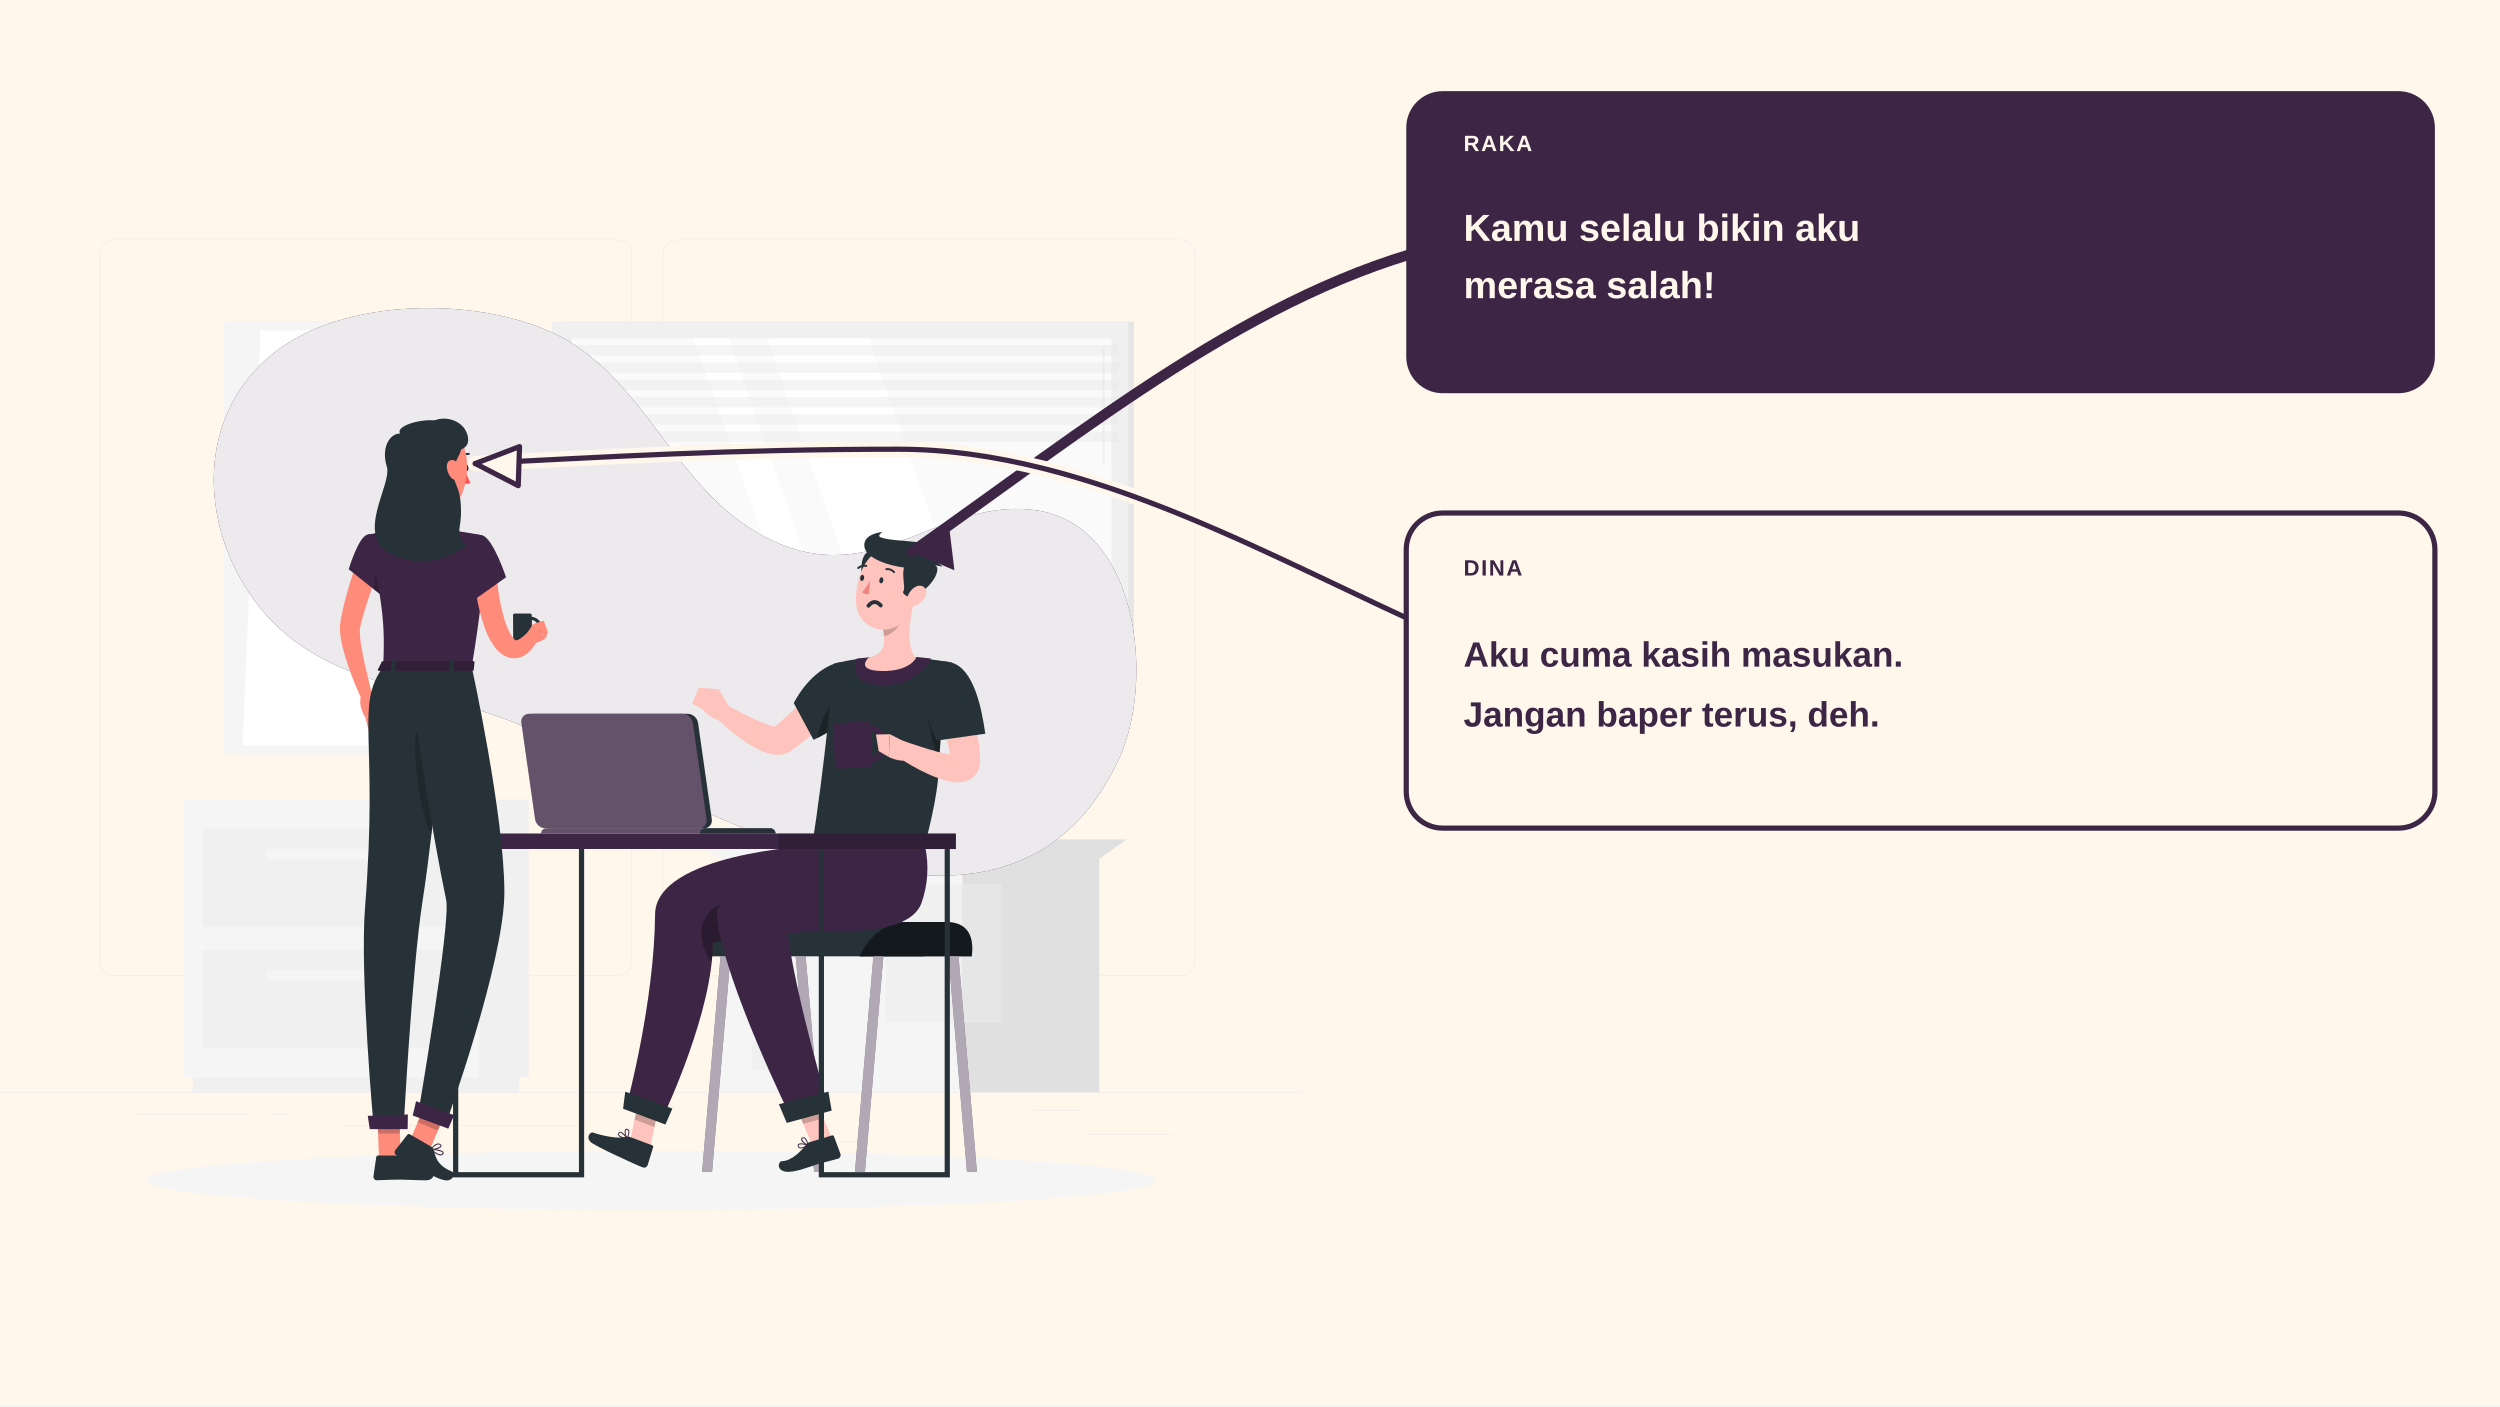
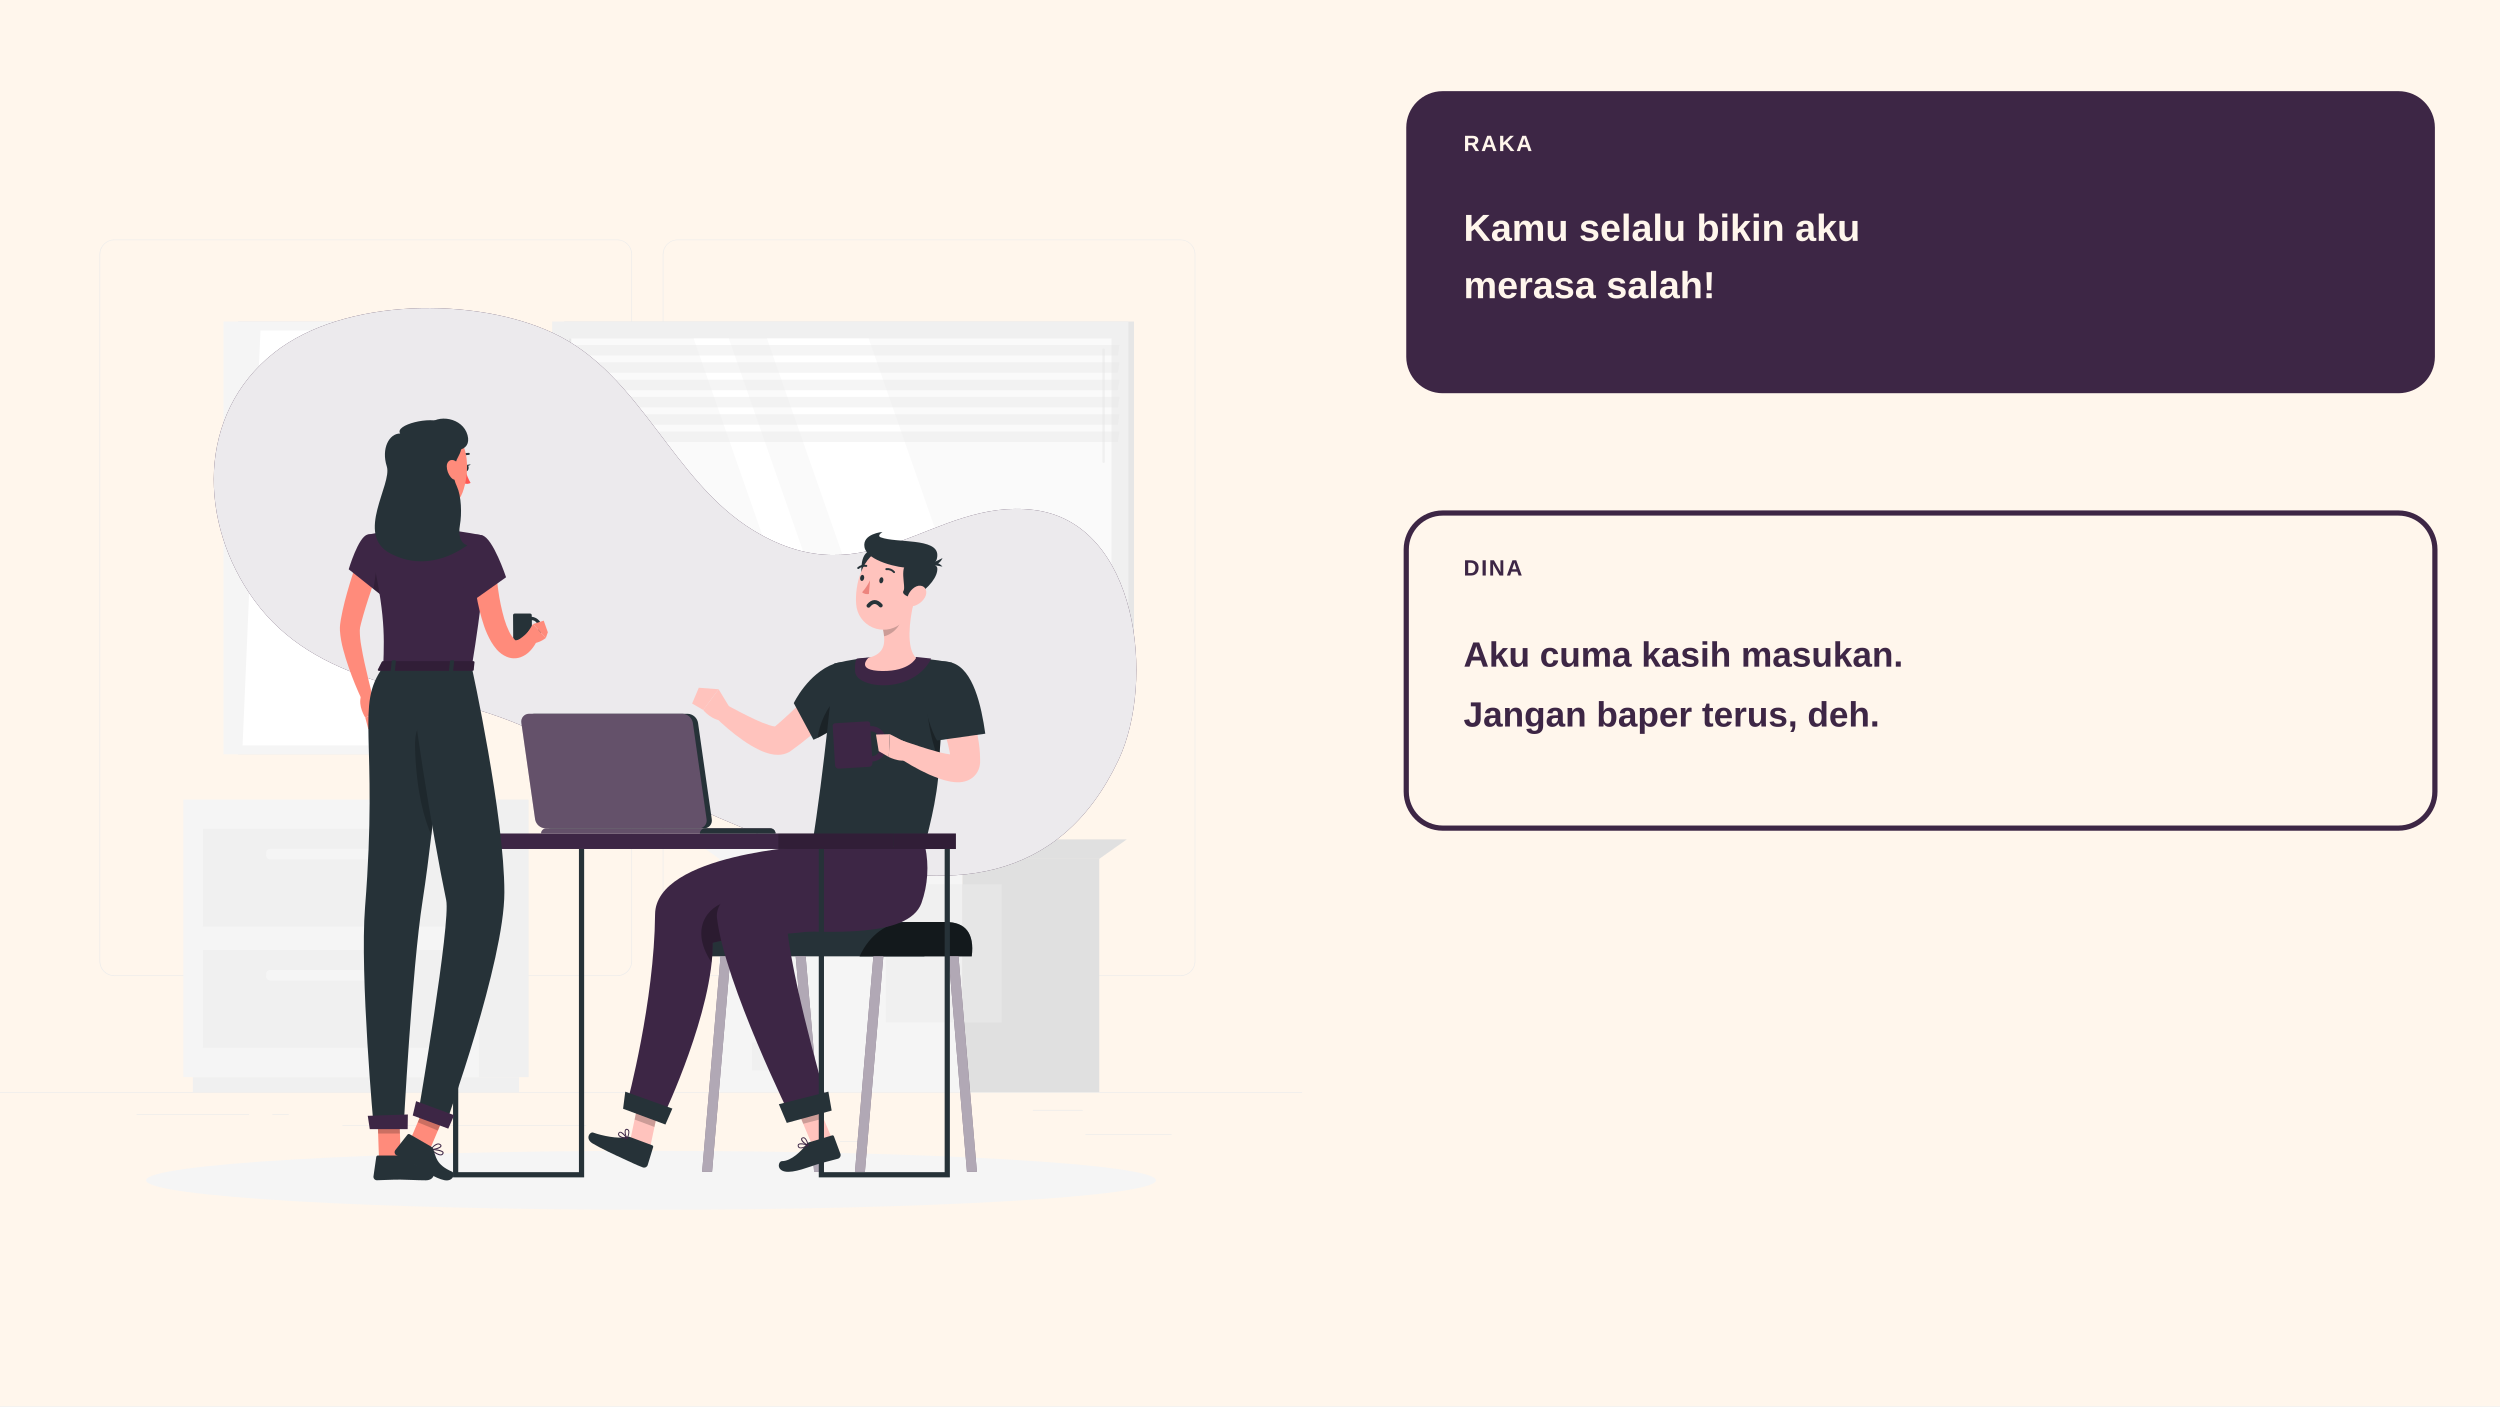
<svg xmlns="http://www.w3.org/2000/svg" width="1920" height="1080" viewBox="0 0 1920 1080" role="img" aria-labelledby="frame-title frame-desc" data-frame="04B">
  <rect x="0" y="0" width="1920" height="1080" fill="#FFF6EC" rx="0" id="scene-background" />
  <svg x="0" y="74" width="1000" height="1000" viewBox="0 0 500 500" preserveAspectRatio="xMidYMid meet" overflow="hidden" aria-label="Co-workers · Rafiki illustration, Storyset Rafiki">
    <g id="scoworkers-background-complete">
      <rect y="382.4" width="500" height="0.25" style="fill:#ebebeb" />
      <rect x="416.78" y="398.49" width="33.12" height="0.25" style="fill:#ebebeb" />
      <rect x="322.53" y="401.21" width="8.69" height="0.25" style="fill:#ebebeb" />
      <rect x="396.59" y="389.21" width="19.19" height="0.25" style="fill:#ebebeb" />
      <rect x="52.46" y="390.89" width="43.19" height="0.25" style="fill:#ebebeb" />
      <rect x="104.56" y="390.89" width="6.33" height="0.25" style="fill:#ebebeb" />
      <rect x="131.47" y="395.11" width="93.68" height="0.25" style="fill:#ebebeb" />
      <path d="M237,337.8H43.91a5.71,5.71,0,0,1-5.7-5.71V60.66A5.71,5.71,0,0,1,43.91,55H237a5.71,5.71,0,0,1,5.71,5.71V332.09A5.71,5.71,0,0,1,237,337.8ZM43.91,55.2a5.46,5.46,0,0,0-5.45,5.46V332.09a5.46,5.46,0,0,0,5.45,5.46H237a5.47,5.47,0,0,0,5.46-5.46V60.66A5.47,5.47,0,0,0,237,55.2Z" style="fill:#ebebeb" />
      <path d="M453.31,337.8H260.21a5.72,5.72,0,0,1-5.71-5.71V60.66A5.72,5.72,0,0,1,260.21,55h193.1A5.71,5.71,0,0,1,459,60.66V332.09A5.71,5.71,0,0,1,453.31,337.8ZM260.21,55.2a5.47,5.47,0,0,0-5.46,5.46V332.09a5.47,5.47,0,0,0,5.46,5.46h193.1a5.47,5.47,0,0,0,5.46-5.46V60.66a5.47,5.47,0,0,0-5.46-5.46Z" style="fill:#ebebeb" />
      <rect x="216.67" y="86.47" width="218.79" height="122.22" transform="translate(652.13 295.16) rotate(180)" style="fill:#e6e6e6" />
      <rect x="212.03" y="86.47" width="221.26" height="122.22" transform="translate(645.32 295.16) rotate(180)" style="fill:#f0f0f0" />
      <rect x="216.67" y="208.69" width="218.79" height="8.62" transform="translate(652.13 426) rotate(180)" style="fill:#e6e6e6" />
      <rect x="204.3" y="208.69" width="221.26" height="8.62" transform="translate(629.86 426) rotate(180)" style="fill:#f0f0f0" />
      <rect x="268.04" y="43.45" width="109.23" height="208.27" transform="translate(470.24 -175.08) rotate(90)" style="fill:#fafafa" />
      <polygon points="371.68 202.19 333.55 92.96 294.52 92.96 332.65 202.19 371.68 202.19" style="fill:#fff" />
      <path d="M423.78,140.77a.47.47,0,0,0,.47-.47V97.19a.47.47,0,0,0-.93,0V140.3A.47.47,0,0,0,423.78,140.77Z" style="fill:#f0f0f0" />
      <polygon points="317.99 202.19 279.85 92.96 266.35 92.96 304.49 202.19 317.99 202.19" style="fill:#fff" />
      <rect x="164.32" y="147.17" width="109.23" height="0.82" transform="translate(366.52 -71.36) rotate(90)" style="fill:#e6e6e6" />
      <polygon points="210.49 99.51 429.28 99.51 429.88 95.49 211.09 95.49 210.49 99.51" style="fill:#e6e6e6;opacity:0.4" />
      <polygon points="210.49 106.16 429.28 106.16 429.88 102.13 211.09 102.13 210.49 106.16" style="fill:#e6e6e6;opacity:0.4" />
      <polygon points="210.49 112.8 429.28 112.8 429.88 108.78 211.09 108.78 210.49 112.8" style="fill:#e6e6e6;opacity:0.4" />
      <polygon points="210.49 119.44 429.28 119.44 429.88 115.42 211.09 115.42 210.49 119.44" style="fill:#e6e6e6;opacity:0.4" />
      <polygon points="210.49 126.09 429.28 126.09 429.88 122.06 211.09 122.06 210.49 126.09" style="fill:#e6e6e6;opacity:0.4" />
      <polygon points="210.49 132.73 429.28 132.73 429.88 128.71 211.09 128.71 210.49 132.73" style="fill:#e6e6e6;opacity:0.4" />
      <rect x="369.52" y="292.8" width="52.6" height="89.59" style="fill:#e0e0e0" />
      <polygon points="422.12 292.8 369.52 292.8 380.08 285.33 432.68 285.33 422.12 292.8" style="fill:#e0e0e0" />
      <polygon points="318.25 285.33 265.65 285.33 276.21 292.8 328.81 292.8 318.25 285.33" style="fill:#f5f5f5" />
      <rect x="276.21" y="292.8" width="93.32" height="89.59" transform="translate(645.73 675.2) rotate(180)" style="fill:#f5f5f5" />
      <rect x="340.16" y="302.54" width="29.36" height="53.13" transform="translate(709.69 658.2) rotate(180)" style="fill:#f0f0f0" />
      <rect x="288.78" y="350.03" width="10.72" height="10.72" transform="translate(588.28 710.77) rotate(180)" style="fill:#f0f0f0" />
      <rect x="288.78" y="363.3" width="10.72" height="10.72" transform="translate(588.28 737.31) rotate(180)" style="fill:#f0f0f0" />
      <rect x="300.95" y="350.03" width="10.72" height="10.72" transform="translate(612.62 710.77) rotate(180)" style="fill:#f0f0f0" />
      <rect x="300.95" y="363.3" width="10.72" height="10.72" transform="translate(612.62 737.31) rotate(180)" style="fill:#f0f0f0" />
      <rect x="369.52" y="302.54" width="15.15" height="53.13" style="fill:#e6e6e6" />
      <rect x="183.92" y="270.03" width="19.09" height="106.58" transform="translate(386.92 646.64) rotate(180)" style="fill:#f0f0f0" />
      <rect x="74.06" y="376.61" width="125.28" height="5.79" transform="translate(273.39 759.01) rotate(180)" style="fill:#f0f0f0" />
      <rect x="70.39" y="270.03" width="113.53" height="106.58" style="fill:#f5f5f5" />
      <rect x="77.89" y="281.28" width="98.52" height="37.57" style="fill:#f0f0f0" />
      <rect x="77.89" y="327.79" width="98.52" height="37.57" style="fill:#f0f0f0" />
      <rect x="102.15" y="288.93" width="50" height="4.11" rx="1.69" transform="translate(254.31 581.97) rotate(180)" style="fill:#f5f5f5" />
      <rect x="102.15" y="335.44" width="50" height="4.11" rx="1.69" transform="translate(254.31 675) rotate(180)" style="fill:#f5f5f5" />
      <rect x="91.43" y="86.47" width="85.69" height="166.2" transform="translate(268.55 339.13) rotate(180)" style="fill:#e6e6e6" />
      <rect x="85.82" y="86.47" width="89.79" height="166.2" transform="translate(261.43 339.13) rotate(180)" style="fill:#f5f5f5" />
      <polygon points="161.41 249.23 168.29 89.91 100.02 89.91 93.15 249.23 161.41 249.23" style="fill:#fff" />
    </g>
    <g id="scoworkers-background-simple">
      <path d="M289.46,166.76c-31.4-19-43.22-60-77-75.85-29.7-14-80.39-13.67-107.18,7.51-29.87,23.63-29.22,65.48-7.59,95.14,23.8,32.64,64.46,33.05,98.71,46.47,60,23.51,187.36,111.68,233.12,14.79,14.2-30.07,7.73-91.08-32.58-96C358.18,154.06,333.66,193.5,289.46,166.76Z" style="fill:#3D2645" />
      <path d="M289.46,166.76c-31.4-19-43.22-60-77-75.85-29.7-14-80.39-13.67-107.18,7.51-29.87,23.63-29.22,65.48-7.59,95.14,23.8,32.64,64.46,33.05,98.71,46.47,60,23.51,187.36,111.68,233.12,14.79,14.2-30.07,7.73-91.08-32.58-96C358.18,154.06,333.66,193.5,289.46,166.76Z" style="fill:#fff;opacity:0.9" />
    </g>
    <g id="scoworkers-Shadow">
      <ellipse id="scoworkers-path" cx="250" cy="416.24" rx="193.89" ry="11.32" style="fill:#f5f5f5" />
    </g>
    <g id="scoworkers-character-2">
      <path d="M355,330.22H265.85c3.75-8.16,10.57-13.16,17.94-13.16H349Z" style="fill:#263238" />
      <polygon points="312.62 412.97 316.45 412.97 309.37 330.21 305.54 330.21 312.62 412.97" style="fill:#3D2645" />
      <polygon points="312.62 412.97 316.45 412.97 309.37 330.21 305.54 330.21 312.62 412.97" style="fill:#fff;opacity:0.6" />
      <polygon points="273.44 412.97 269.61 412.97 276.69 330.21 280.52 330.21 273.44 412.97" style="fill:#3D2645" />
      <polygon points="273.44 412.97 269.61 412.97 276.69 330.21 280.52 330.21 273.44 412.97" style="fill:#fff;opacity:0.6" />
      <path d="M373.15,330.22H330.09c3.75-8.16,10.56-13.16,17.93-13.16h15.24c7.37,0,11,4.25,9.89,13.16Z" style="fill:#263238" />
      <path d="M373.15,330.22H330.09c3.75-8.16,10.56-13.16,17.93-13.16h15.24c7.37,0,11,4.25,9.89,13.16Z" style="opacity:0.5" />
      <polygon points="371.31 412.97 375.14 412.97 368.06 330.21 364.23 330.21 371.31 412.97" style="fill:#3D2645" />
      <polygon points="371.31 412.97 375.14 412.97 368.06 330.21 364.23 330.21 371.31 412.97" style="fill:#fff;opacity:0.6" />
      <polygon points="332.13 412.97 328.3 412.97 335.38 330.21 339.21 330.21 332.13 412.97" style="fill:#3D2645" />
      <polygon points="332.13 412.97 328.3 412.97 335.38 330.21 339.21 330.21 332.13 412.97" style="fill:#fff;opacity:0.6" />
      <polygon points="249.41 404.77 241.78 401.92 245.71 383.31 253.33 386.16 249.41 404.77" style="fill:#ffc3bd" />
      <path d="M241.88,399.59l8.55,3.19a.58.58,0,0,1,.38.73l-2.11,6.92a1.44,1.44,0,0,1-1.84.86c-3-1.16-4.15-1.79-7.8-3.46-2.25-1-8.68-4-11.58-5.79s-1-4.62.35-4.11c3.29,1.19,9.78,2.52,12.56,1.64A2.3,2.3,0,0,1,241.88,399.59Z" style="fill:#263238" />
      <polygon points="253.33 386.16 245.7 383.32 243.69 392.91 251.31 395.76 253.33 386.16" style="opacity:0.2" />
      <path d="M311.69,287.77s-59.95,3.05-60.14,26.36c-.28,33.51-10.61,72.05-10.61,72.05l14.15,4.64s18.78-39.63,18.6-65.79c16.44-4.64,59.14-1.62,64.17-15.24a44.79,44.79,0,0,0,1.89-22Z" style="fill:#3D2645" />
      <path d="M280.86,309.17s1.5,6.73,2.55,14.11a66.18,66.18,0,0,0-9.73,1.75,67.06,67.06,0,0,1-.41,7.61C263.49,318.06,274,309.17,280.86,309.17Z" style="opacity:0.3" />
      <polygon points="255.52 394.82 239.26 388.76 240.1 382.2 258.19 388.69 255.52 394.82" style="fill:#263238" />
      <path d="M238.68,399.91a10.65,10.65,0,0,0,2.13.48.18.18,0,0,0,.19-.09.17.17,0,0,0,0-.2c-.18-.26-1.78-2.54-2.85-2.52a.68.68,0,0,0-.6.35,1,1,0,0,0-.14,1A2.21,2.21,0,0,0,238.68,399.91Zm1.74,0c-1.46-.23-2.45-.65-2.67-1.14a.66.66,0,0,1,.11-.68.3.3,0,0,1,.28-.17C238.72,398,239.75,399.06,240.42,400Z" style="fill:#3D2645" />
      <path d="M240.77,400.38a.14.14,0,0,0,.09,0,.21.21,0,0,0,.15-.11c0-.09,1-2.21.54-3.24a1,1,0,0,0-.66-.53.73.73,0,0,0-.85.3c-.48.76.06,2.78.65,3.51A.16.16,0,0,0,240.77,400.38Zm.11-3.47a.51.51,0,0,1,.32.29c.3.62-.11,1.89-.4,2.61-.45-.81-.76-2.3-.44-2.8a.35.35,0,0,1,.44-.13Z" style="fill:#3D2645" />
      <path d="M331.16,226c-2.09,2.44-4.19,4.63-6.35,6.89s-4.37,4.4-6.66,6.51-4.62,4.19-7,6.19-4.92,3.94-7.52,5.8l-.44.31-.19.1a8.91,8.91,0,0,1-4.14,1.06,11.76,11.76,0,0,1-2.91-.32,21.7,21.7,0,0,1-4.21-1.48,44.58,44.58,0,0,1-6.53-3.85c-2-1.39-3.87-2.86-5.67-4.39S276,239.72,274.3,238l3.75-4.82,5.9,3.14c2,1,3.93,2,5.88,2.91a44.87,44.87,0,0,0,5.69,2.27,10.12,10.12,0,0,0,2.33.5c.28,0,.49,0,.48,0s-.3-.07-.86.21l-.62.41c2.2-1.84,4.36-3.79,6.5-5.77s4.24-4.06,6.33-6.15,4.15-4.22,6.19-6.36,4.1-4.34,6.05-6.42Z" style="fill:#ffc3bd" />
      <path d="M280.43,235.08l-4.47-7.4L270,235.63s3.73,4.56,8.13,4Z" style="fill:#ffc3bd" />
      <polygon points="268.34 227.09 265.77 233.16 270.04 235.63 275.96 227.68 268.34 227.09" style="fill:#ffc3bd" />
      <path d="M320.32,217.87C310.19,221.61,304.81,233,304.81,233l7.56,14.07c7.25-3.05,16.8-10.43,19.56-15.11C336.17,224.8,328.23,215,320.32,217.87Z" style="fill:#263238" />
      <path d="M321.09,231.91c1.3-.69-.16,6-1.48,11.26a52.36,52.36,0,0,1-5.61,3.2C314.47,241.34,317.79,233.66,321.09,231.91Z" style="opacity:0.3" />
      <polygon points="319.83 401.05 311.86 402.69 304.43 385 312.39 383.36 319.83 401.05" style="fill:#ffc3bd" />
      <path d="M310.76,401.62,319.5,399a.57.57,0,0,1,.73.35l2.52,6.79a1.44,1.44,0,0,1-.94,1.8c-3.06.87-4.57,1.13-8.41,2.29-2.37.72-8.66,3.34-12,2.64s-2.55-4-1.07-4c3.5,0,7.56-4,9.23-6.36A2.34,2.34,0,0,1,310.76,401.62Z" style="fill:#263238" />
      <path d="M308.41,403.82a10.24,10.24,0,0,0,2-.91.19.19,0,0,0,.09-.18.18.18,0,0,0-.13-.16c-.3-.1-3-.94-3.8-.28a.71.71,0,0,0-.26.64,1.05,1.05,0,0,0,.52.92A2.24,2.24,0,0,0,308.41,403.82Zm1.41-1c-1.31.7-2.35,1-2.82.71a.66.66,0,0,1-.32-.61.29.29,0,0,1,.12-.31C307.25,402.23,308.74,402.5,309.82,402.8Z" style="fill:#3D2645" />
      <path d="M310.36,402.93a.18.18,0,0,0,.07-.05.18.18,0,0,0,.06-.17c0-.1-.53-2.39-1.54-2.91a.94.94,0,0,0-.85,0,.73.73,0,0,0-.49.75c.08.9,1.73,2.17,2.65,2.4Zm-2-2.84a.57.57,0,0,1,.44.05c.6.3,1.05,1.57,1.26,2.31-.85-.36-2-1.36-2.05-2,0-.11,0-.25.27-.36Z" style="fill:#3D2645" />
      <polygon points="312.39 383.36 304.43 385 308.44 394.53 316.23 392.48 312.39 383.36" style="opacity:0.2" />
      <path d="M332,287.83S273.2,298,275.33,315.57C278.4,340.92,304,392.72,304,392.72l14.53-3.3s-12.91-42.9-16.18-68.85c15.11,0,46.46,2.84,51.49-10.78a40.09,40.09,0,0,0,1.43-21.61Z" style="fill:#3D2645" />
      <polygon points="319.36 389.46 302.12 394.2 299.08 387.02 318.1 382.19 319.36 389.46" style="fill:#263238" />
      <path d="M311.74,288.18h43.48c.31-3.88,4.81-16.51,5.48-32.6A206.39,206.39,0,0,1,365,220.12l.6-2.62s-2.2-.45-5.36-.92c-2.62-.38-5.91-.77-9.13-.93a162.64,162.64,0,0,0-18.48,0c-2.84.27-5.62.74-7.83,1.17-2.83.57-4.5,1.05-4.5,1.05S316.45,259.67,311.74,288.18Z" style="fill:#263238" />
      <path d="M360.7,255.59A206.38,206.38,0,0,1,365,220.12c-2.9-.25-7.87,0-8.7,4.73C355.44,229.89,355.37,241.67,360.7,255.59Z" style="opacity:0.3" />
      <path d="M368.61,223.59c1.11,2.5,2,4.85,2.85,7.31s1.64,4.92,2.31,7.45,1.3,5.09,1.75,7.75a48,48,0,0,1,.84,8.33v.9l0,.58a9,9,0,0,1-.18,1.27,8.07,8.07,0,0,1-.45,1.43,7.58,7.58,0,0,1-1.93,2.71,7.81,7.81,0,0,1-2.47,1.48,10.07,10.07,0,0,1-3.72.6,17.05,17.05,0,0,1-2.66-.27,27.21,27.21,0,0,1-4.31-1.17c-1.32-.47-2.57-1-3.79-1.51a82.6,82.6,0,0,1-13.49-7.75l2.85-5.4c4.59,1.55,9.27,3.18,13.78,4.36a32.63,32.63,0,0,0,6.31,1.18,5.35,5.35,0,0,0,1,0c.22,0,.35-.14-.06,0a2.47,2.47,0,0,0-.88.51,3.48,3.48,0,0,0-.88,1.19,2.43,2.43,0,0,0-.18.54,1.46,1.46,0,0,0-.07.34.52.52,0,0,0,0,.11v-.11l-.05-.39a49.81,49.81,0,0,0-1.21-6.44c-.55-2.21-1.22-4.47-1.93-6.71s-1.5-4.51-2.3-6.76-1.68-4.54-2.48-6.64Z" style="fill:#ffc3bd" />
      <path d="M365.62,217.5c-7.91-2.5-13,3.82-10.79,14.8s5,15.06,5,15.06l18.52-2.62C376.84,234,373.73,220.06,365.62,217.5Z" style="fill:#263238" />
      <path d="M351.44,215.58l.4-.31,5.72.61s-2.33,6.08-10.62,9-18.34.51-18.58-4,.72-5,.72-5l4.73-.44.3.51Z" style="fill:#3D2645" />
      <path d="M350.73,194.93l-4.94,4.1-6.74,5.59a21.92,21.92,0,0,1,.43,2.72c.36,3.65-.58,7-6,8.25,0,0-5.29,4.94,5.28,5.08s13-5,13-5C347.81,211.73,349.36,200.88,350.73,194.93Z" style="fill:#ffc3bd" />
      <path d="M339.05,204.62a21.92,21.92,0,0,1,.43,2.72c2.51-.5,5.87-3.18,6.22-5.75a12.11,12.11,0,0,0,.09-2.56Z" style="opacity:0.2" />
      <path d="M334.2,188.06c-.82.55-2.75-1.72-3.35-3.39-.14-2-.89-10.14,4.33-10.38,4.19-.19,8.68,1.7,8.53,3.68C343.51,180.37,340.9,183.63,334.2,188.06Z" style="fill:#263238" />
      <path d="M352.77,186.36c-1.72,7.91-2.32,12.61-7,16.22a10.53,10.53,0,0,1-17-7.58c-.61-7.36,2.3-19.05,10.62-21.29A10.64,10.64,0,0,1,352.77,186.36Z" style="fill:#ffc3bd" />
      <path d="M351.2,192.33c-.83.53-5.08-.72-4.33-2.33,1.33-1.53-2.31-10.2,2.78-11.39,4.08-1,10.13.62,10.28,2.6C360.15,184.22,357.09,188.56,351.2,192.33Z" style="fill:#263238" />
      <path d="M349.7,181.13c-4.57,0-16.67-2.64-17.73-8-1-5.2,6.93-5.87,6.93-5.87s-2.39,1.44-.66,2.09c6,2.25,21.68.14,21.69,6.78C359.93,179.77,357.23,181.13,349.7,181.13Z" style="fill:#263238" />
      <path d="M357.21,179.93c.12-.29,2.13-2.21,4.7.65A27.53,27.53,0,0,0,357.21,179.93Z" style="fill:#263238" />
      <path d="M357.65,179.26c.19.24,2.68,1.49,4.3-2A28,28,0,0,1,357.65,179.26Z" style="fill:#263238" />
      <path d="M355.2,192.34a7.22,7.22,0,0,1-3.94,3.26c-2.16.7-3.33-1.67-2.63-3.79.64-1.9,2.75-4.13,4.87-3.9S356.27,190.44,355.2,192.34Z" style="fill:#ffc3bd" />
      <path d="M339.2,185.92c-.1.65-.52,1.13-.95,1.08s-.69-.62-.59-1.26.53-1.14.95-1.09S339.3,185.27,339.2,185.92Z" style="fill:#263238" />
      <path d="M331.84,185c-.1.65-.52,1.14-.95,1.09s-.69-.62-.59-1.27.53-1.13.95-1.08S331.94,184.4,331.84,185Z" style="fill:#263238" />
      <path d="M334.11,185.83a20.85,20.85,0,0,1-3.07,4.62,3.18,3.18,0,0,0,2.62.64Z" style="fill:#ed847e" />
      <path d="M333.5,195.6 Q335.8,192.8 338.2,195.5" style="fill:none;stroke:#263238;stroke-width:1.5;stroke-linecap:round" />
      <path d="M343.41,183.07a.56.56,0,0,0,.17-.09.38.38,0,0,0,0-.54,3.69,3.69,0,0,0-3.23-1.28.39.39,0,1,0,.13.76,2.93,2.93,0,0,1,2.53,1A.37.37,0,0,0,343.41,183.07Z" style="fill:#263238" />
      <path d="M329.45,181.49a.38.38,0,0,0,.35-.07,3.24,3.24,0,0,1,2.74-.75.38.38,0,1,0,.21-.74h0a4,4,0,0,0-3.44.9.37.37,0,0,0-.05.54A.39.39,0,0,0,329.45,181.49Z" style="fill:#263238" />
      <path d="M348.38,248.35l-6.68-3.43-.41,8.78s6.62,3.27,8-.28Z" style="fill:#ffc3bd" />
      <path d="M334.19,241.83l-.06-1.07A1,1,0,0,0,333,240l-12.25.73a1,1,0,0,0-1,.93l.92,15.23a1.35,1.35,0,0,0,1.42,1.27l11.74-.71A1.34,1.34,0,0,0,335,256l0-.58c3.4-.2,5.88-3.35,5.65-7.16S337.59,241.62,334.19,241.83Zm.7,11.58-.58-9.57c2.1-.12,4,2,4.16,4.55S337,253.28,334.89,253.41Z" style="fill:#3D2645" />
      <polygon points="336.37 245.06 337.42 251.43 341.29 253.7 341.7 244.93 336.37 245.06" style="fill:#ffc3bd" />
    </g>
    <g id="scoworkers-Desk">
      <rect x="172.13" y="283.07" width="171.06" height="5.95" transform="translate(515.33 572.08) rotate(180)" style="fill:#3D2645" />
      <rect x="343.19" y="283.07" width="23.88" height="5.95" style="fill:#3D2645" />
      <rect x="298.89" y="283.07" width="68.19" height="5.95" style="opacity:0.2" />
      <polygon points="364.75 415.11 314.41 415.11 314.41 289.01 316.41 289.01 316.41 413.11 362.75 413.11 362.75 289.01 364.75 289.01 364.75 415.11" style="fill:#263238" />
      <polygon points="224.31 415.11 173.97 415.11 173.97 289.01 175.97 289.01 175.97 413.11 222.31 413.11 222.31 289.01 224.31 289.01 224.31 415.11" style="fill:#263238" />
      <path d="M209.77,281.09h86a2,2,0,0,1,2,2h-90A2,2,0,0,1,209.77,281.09Z" style="fill:#3D2645" />
      <path d="M209.77,281.09h86a2,2,0,0,1,2,2h-90A2,2,0,0,1,209.77,281.09Z" style="fill:#fff;opacity:0.2" />
      <path d="M270.71,281.09h25.11a2,2,0,0,1,2,2H268.74A2,2,0,0,1,270.71,281.09Z" style="fill:#263238" />
      <path d="M205.22,237.09h58.83a4.19,4.19,0,0,1,4,3.5l5.27,37a3,3,0,0,1-3,3.5H211.48a4.18,4.18,0,0,1-4-3.5l-5.27-37A3,3,0,0,1,205.22,237.09Z" style="fill:#263238" />
      <path d="M203.22,237.09h58.83a4.19,4.19,0,0,1,4,3.5l5.27,37a3,3,0,0,1-3,3.5H209.48a4.18,4.18,0,0,1-4-3.5l-5.27-37A3,3,0,0,1,203.22,237.09Z" style="fill:#3D2645" />
      <path d="M203.22,237.09h58.83a4.19,4.19,0,0,1,4,3.5l5.27,37a3,3,0,0,1-3,3.5H209.48a4.18,4.18,0,0,1-4-3.5l-5.27-37A3,3,0,0,1,203.22,237.09Z" style="fill:#fff;opacity:0.2" />
    </g>
    <g id="scoworkers-character-1">
      <path d="M145.6,180.44l-2.12,6.33c-.72,2.11-1.44,4.23-2.11,6.34s-1.34,4.22-1.93,6.31c-.29,1.05-.58,2.08-.84,3.11l-.34,1.48a6.43,6.43,0,0,0-.1,1.05,33.47,33.47,0,0,0,.57,6c.34,2.13.79,4.29,1.25,6.46,1,4.33,2,8.72,3.11,13l-4,1.46a126.94,126.94,0,0,1-5.22-12.79c-.77-2.19-1.45-4.41-2.06-6.71a37.48,37.48,0,0,1-1.28-7.4,13.47,13.47,0,0,1,.08-2.33l.27-1.86c.21-1.19.43-2.37.69-3.51.51-2.3,1.07-4.55,1.71-6.77s1.28-4.43,2-6.61,1.43-4.35,2.27-6.53Z" style="fill:#ff8b7b" />
      <path d="M142.7,229.57l5,5.9-7.44,3.08s-2.9-4.49-1.61-8.2Z" style="fill:#ff8b7b" />
      <polygon points="146.72 242.33 141.42 242.97 140.27 238.55 147.71 235.47 146.72 242.33" style="fill:#ff8b7b" />
      <path d="M157.43,408.18a10.27,10.27,0,0,1-2.22-.3.22.22,0,0,1-.15-.16.2.2,0,0,1,.09-.2c.29-.19,2.83-1.83,3.81-1.39a.68.68,0,0,1,.39.56,1.13,1.13,0,0,1-.33,1.05A2.37,2.37,0,0,1,157.43,408.18Zm-1.65-.59c1.45.3,2.55.25,3-.14a.77.77,0,0,0,.21-.71.3.3,0,0,0-.17-.25C158.28,406.26,156.81,407,155.78,407.59Z" style="fill:#3D2645" />
      <path d="M155.26,407.88l-.1,0a.21.21,0,0,1-.1-.17c0-.11,0-2.52.92-3.32a1,1,0,0,1,.84-.27.69.69,0,0,1,.67.55c.19,1-1.33,2.75-2.13,3.21A.18.18,0,0,1,155.26,407.88Zm1.42-3.39a.65.65,0,0,0-.43.17,4.53,4.53,0,0,0-.78,2.64c.8-.64,1.75-2,1.63-2.57,0-.09-.07-.21-.33-.24Z" style="fill:#3D2645" />
      <path d="M156,148.07c1,5,3,15-.45,18.35,0,0,1.35,5,10.59,5,10.16,0,4.85-5,4.85-5-5.54-1.32-5.4-5.43-4.43-9.3Z" style="fill:#ff8b7b" />
      <path d="M177,139a.39.39,0,0,0,.33-.14,3.15,3.15,0,0,1,2.62-1.17.4.4,0,0,0,.44-.35.39.39,0,0,0-.34-.44,3.94,3.94,0,0,0-3.32,1.45.41.41,0,0,0,0,.56A.35.35,0,0,0,177,139Z" style="fill:#263238" />
      <path d="M178.82,143.88a18.2,18.2,0,0,0,1.89,4.57,2.89,2.89,0,0,1-2.44.16Z" style="fill:#ff5652" />
      <path d="M178.36,142.66c-.08.67.21,1.25.65,1.31s.86-.45.94-1.13-.22-1.25-.65-1.3S178.44,142,178.36,142.66Z" style="fill:#263238" />
      <path d="M179.1,141.55l1.66-.27S179.79,142.44,179.1,141.55Z" style="fill:#263238" />
      <polygon points="145.52 407.69 153.9 407.69 153.24 388.29 144.86 388.29 145.52 407.69" style="fill:#ff8b7b" />
      <path d="M154.56,406.72h-9.41a.66.66,0,0,0-.67.57l-1.07,7.44a1.34,1.34,0,0,0,1.34,1.49c3.28-.05,4.86-.25,9-.25,2.55,0,6.27.27,9.78.27s3.7-3.48,2.24-3.79c-6.56-1.42-7.6-3.36-9.81-5.22A2.21,2.21,0,0,0,154.56,406.72Z" style="fill:#263238" />
      <g style="opacity:0.2">
        <polygon points="144.86 388.29 153.24 388.29 153.57 398.29 145.19 398.29 144.86 388.29" />
      </g>
      <path d="M156.07,137.7c-.46,8.3-.84,11.8,2.83,16.52,5.51,7.1,15.8,5.86,18.74-2.14,2.64-7.19,3-19.56-4.73-23.79A11.34,11.34,0,0,0,156.07,137.7Z" style="fill:#ff8b7b" />
      <path d="M172.17,219.12s-4.87,57.49-9.91,89.89c-4.07,26.17-7.29,87.35-7.29,87.35H143.55s-5.44-59.08-3.37-85c5.23-65.49-4-77.09,6.95-92.27Z" style="fill:#263238" />
      <path d="M159.37,250.15c.48,17.2,3.72,27.85,6.28,33.59,1.34-11.22,2.57-22.93,3.6-33.26C165.74,238.78,159,237.2,159.37,250.15Z" style="opacity:0.2" />
      <path d="M165.31,404.48a.18.18,0,0,1,0-.19.21.21,0,0,1,.19-.13c.43,0,4.17.21,4.78,1.21a.64.64,0,0,1,0,.63,1.08,1.08,0,0,1-.79.65c-1.2.26-3.12-1.23-4.16-2.14Zm4.58,1.06c-.4-.52-2.36-.83-3.84-.94,1.45,1.19,2.69,1.81,3.35,1.67a.72.72,0,0,0,.52-.44.25.25,0,0,0,0-.25S169.9,405.55,169.89,405.54Z" style="fill:#3D2645" />
      <path d="M165.31,404.48l0,0a.23.23,0,0,1,0-.2c.06-.08,1.35-1.94,2.7-2.17a1.43,1.43,0,0,1,1.12.25c.45.32.45.65.37.86-.34.9-3,1.48-4,1.37A.16.16,0,0,1,165.31,404.48Zm3.76-1.66a1,1,0,0,0-.18-.17,1.07,1.07,0,0,0-.82-.18,4.57,4.57,0,0,0-2.22,1.71c1.19,0,3.06-.59,3.27-1.13A.23.23,0,0,0,169.07,402.82Z" style="fill:#3D2645" />
      <polygon points="157.27 401.38 165.08 404.41 168.15 397.15 172.17 387.65 172.64 386.54 164.84 383.5 164.3 384.75 160.41 393.95 157.27 401.38" style="fill:#ff8b7b" />
      <polygon points="160.41 393.95 168.15 397.15 172.17 387.65 164.3 384.75 160.41 393.95" style="opacity:0.2" />
      <path d="M181.15,219.12s12.53,57.14,12.53,86.55c0,26.57-22.36,88.62-22.36,88.62l-10.61-4.37s12.42-72.73,10.63-81.25c-5.19-24.72-13.83-78-13.74-89.55Z" style="fill:#263238" />
      <path d="M165.47,403.25l-8.15-4.7a.67.67,0,0,0-.87.17l-4.64,5.91a1.35,1.35,0,0,0,.42,2c2.87,1.59,4.34,2.21,7.92,4.28,2.21,1.27,7,4.6,10.48,5.28s4.31-2.69,2.93-3.28c-6.16-2.67-6.14-5.76-7.13-8.48A2.2,2.2,0,0,0,165.47,403.25Z" style="fill:#263238" />
      <polygon points="172.14 396.4 158.49 391.36 159.78 385.85 174.39 391.24 172.14 396.4" style="fill:#3D2645" />
      <polygon points="156.54 396.58 141.99 396.58 141.22 391.48 156.62 390.96 156.54 396.58" style="fill:#3D2645" />
      <path d="M133.9,181.61l8.41,6.7,5.05,4s.53-1.41,1.17-3.43c1.22-3.9,2.81-10.08,1.71-12.92-1.73-4.5-5-8.56-9.14-7.66C137.62,169.09,133.9,181.61,133.9,181.61Z" style="fill:#3D2645" />
      <path d="M143.41,189.18l4,3.16s.53-1.41,1.17-3.43l-3-14.85Z" style="opacity:0.2" />
      <path d="M204.19,199.84v-.69a.65.65,0,0,0-.71-.55l-5.77,0a.65.65,0,0,0-.7.56l.06,9.85a.86.86,0,0,0,.87.86l5.44,0a.88.88,0,0,0,.87-.88v-.37a4.42,4.42,0,0,0-.05-8.78Zm.05,7.48,0-6.18c1.35,0,2.51,1.4,2.52,3.07S205.59,207.31,204.24,207.32Z" style="fill:#263238" />
      <path d="M185.15,168.57s4,1.4-4,50.55h-34c.57-13.84.59-22.38-6-50.8a100.28,100.28,0,0,1,14.45-1.9,107.4,107.4,0,0,1,15.44,0C177.63,167,185.15,168.57,185.15,168.57Z" style="fill:#3D2645" />
      <path d="M190.07,178.18c.14,1.82.31,3.81.52,5.72s.46,3.84.73,5.74a79.2,79.2,0,0,0,2.33,11.07,30.41,30.41,0,0,0,1.89,4.88,12.07,12.07,0,0,0,2.07,3c.18.16.15.25.47.3a3.19,3.19,0,0,0,1.51-.54,17.64,17.64,0,0,0,3.74-3.38l3.77,1.93a18.63,18.63,0,0,1-1.41,3.14,14.35,14.35,0,0,1-2.14,2.92,9.29,9.29,0,0,1-3.66,2.42,7.33,7.33,0,0,1-5.37-.2,10.57,10.57,0,0,1-3.72-2.7,19.55,19.55,0,0,1-2.16-3,34.16,34.16,0,0,1-2.78-6.16,75.76,75.76,0,0,1-3-12.3q-.53-3.06-.84-6.15c-.22-2.07-.4-4.06-.49-6.23Z" style="fill:#ff8b7b" />
      <path d="M185.15,168.57c4.17,1,9.18,16.1,9.18,16.1L180,194.83s-5.71-15.61-4.34-20C177.09,170.19,180.1,167.34,185.15,168.57Z" style="fill:#3D2645" />
      <path d="M174.76,141.58c.75-3.53,2.28-3.82,2.53-7.58.18-2.62-2.45-5.94-7.17-8.67s-18.76.82-16.45,4.13c-4.28,0-7.32,5.82-5.14,12.65s-12.32,26.17,1.29,33.39,25.51-.22,29.67-3.11c-2.48-.64-3.64-3.56-2.88-7.78s.58-11.05-1.16-14.83S174.21,144.22,174.76,141.58Z" style="fill:#263238" />
      <path d="M164.33,126.33c3.66-4.53,13.38-3,15.2,3.75s-6.45,6.8-10.2,4.63S161.54,129.79,164.33,126.33Z" style="fill:#263238" />
      <path d="M171.55,142a6.93,6.93,0,0,0,1.58,4.3c1.35,1.65,3,.88,3.35-.9.35-1.61.08-4.4-1.65-5.41S171.58,140.17,171.55,142Z" style="fill:#ff8b7b" />
      <path d="M202.28,206.38l2.39-3.74,4.94,5.33s-3.7,3.12-7,1.61Z" style="fill:#ff8b7b" />
      <polygon points="208.79 201.33 210.37 205.79 209.61 207.97 204.67 202.64 208.79 201.33" style="fill:#ff8b7b" />
      <path d="M146.62,217.13l-1.53,3c-.12.24.16.48.55.48h35.68c.3,0,.56-.15.58-.35l.3-3c0-.21-.24-.39-.58-.39H147.18A.61.61,0,0,0,146.62,217.13Z" style="fill:#3D2645" />
      <path d="M146.62,217.13l-1.53,3c-.12.24.16.48.55.48h35.68c.3,0,.56-.15.58-.35l.3-3c0-.21-.24-.39-.58-.39H147.18A.61.61,0,0,0,146.62,217.13Z" style="opacity:0.2" />
      <path d="M151.25,221h-.93c-.18,0-.32-.1-.31-.21l.44-4c0-.12.17-.21.35-.21h.93c.18,0,.32.09.31.21l-.44,4C151.59,220.88,151.43,221,151.25,221Z" style="fill:#263238" />
      <path d="M173.61,221h-.92c-.18,0-.32-.1-.31-.21l.43-4c0-.12.17-.21.36-.21h.92c.18,0,.32.09.31.21l-.43,4C174,220.88,173.8,221,173.61,221Z" style="fill:#263238" />
    </g>
  </svg>
-   <path d="M1110,188 C964,223 835,329 700,424" fill="none" stroke="#3D2645" stroke-width="8" stroke-linecap="round" stroke-linejoin="round" />
-   <path d="M700,424 L729,405 L733,438 Z" fill="#3D2645" />
-   <path d="M1110,488 C982,432 838,345 690,345 C560,345 466,351 365,356" fill="none" stroke="#FFF6EC" stroke-width="12" stroke-linecap="round" stroke-linejoin="round" />
-   <path d="M365,356 L399,343 L398,373 Z" fill="#FFF6EC" />
-   <path d="M1110,488 C982,432 838,345 690,345 C560,345 466,351 365,356" fill="none" stroke="#3D2645" stroke-width="4" stroke-linecap="round" stroke-linejoin="round" />
-   <path d="M365,356 L399,343 L398,373 Z" fill="#FFF6EC" stroke="#3D2645" stroke-width="4" stroke-linecap="round" stroke-linejoin="round" />
  <g id="raka-quote">
    <rect x="1080" y="70" width="790" height="232" fill="#3D2645" rx="28" />
    <text x="1124" y="116" fill="#FFF6EC" font-family="Arial, Helvetica, sans-serif" font-size="17" font-weight="700" text-anchor="start" letter-spacing="1.2">
      <tspan x="1124" dy="0">RAKA</tspan>
    </text>
    <text x="1124" y="185" fill="#FFF6EC" font-family="Arial, Helvetica, sans-serif" font-size="29" font-weight="600" text-anchor="start" letter-spacing="0">
      <tspan x="1124" dy="0">Kamu selalu bikin aku</tspan>
    </text>
    <text x="1124" y="229" fill="#FFF6EC" font-family="Arial, Helvetica, sans-serif" font-size="29" font-weight="600" text-anchor="start" letter-spacing="0">
      <tspan x="1124" dy="0">merasa salah!</tspan>
    </text>
  </g>
  <g id="dina-quote">
    <rect x="1080" y="394" width="790" height="242" fill="#FFF6EC" rx="28" stroke="#3D2645" stroke-width="4" />
    <text x="1124" y="442" fill="#3D2645" font-family="Arial, Helvetica, sans-serif" font-size="17" font-weight="700" text-anchor="start" letter-spacing="1.2">
      <tspan x="1124" dy="0">DINA</tspan>
    </text>
    <text x="1124" y="512" fill="#3D2645" font-family="Arial, Helvetica, sans-serif" font-size="27" font-weight="600" text-anchor="start" letter-spacing="0">
      <tspan x="1124" dy="0">Aku cuma kasih masukan.</tspan>
    </text>
    <text x="1124" y="558" fill="#3D2645" font-family="Arial, Helvetica, sans-serif" font-size="27" font-weight="600" text-anchor="start" letter-spacing="0">
      <tspan x="1124" dy="0">Jangan baper terus, deh.</tspan>
    </text>
  </g>
</svg>
